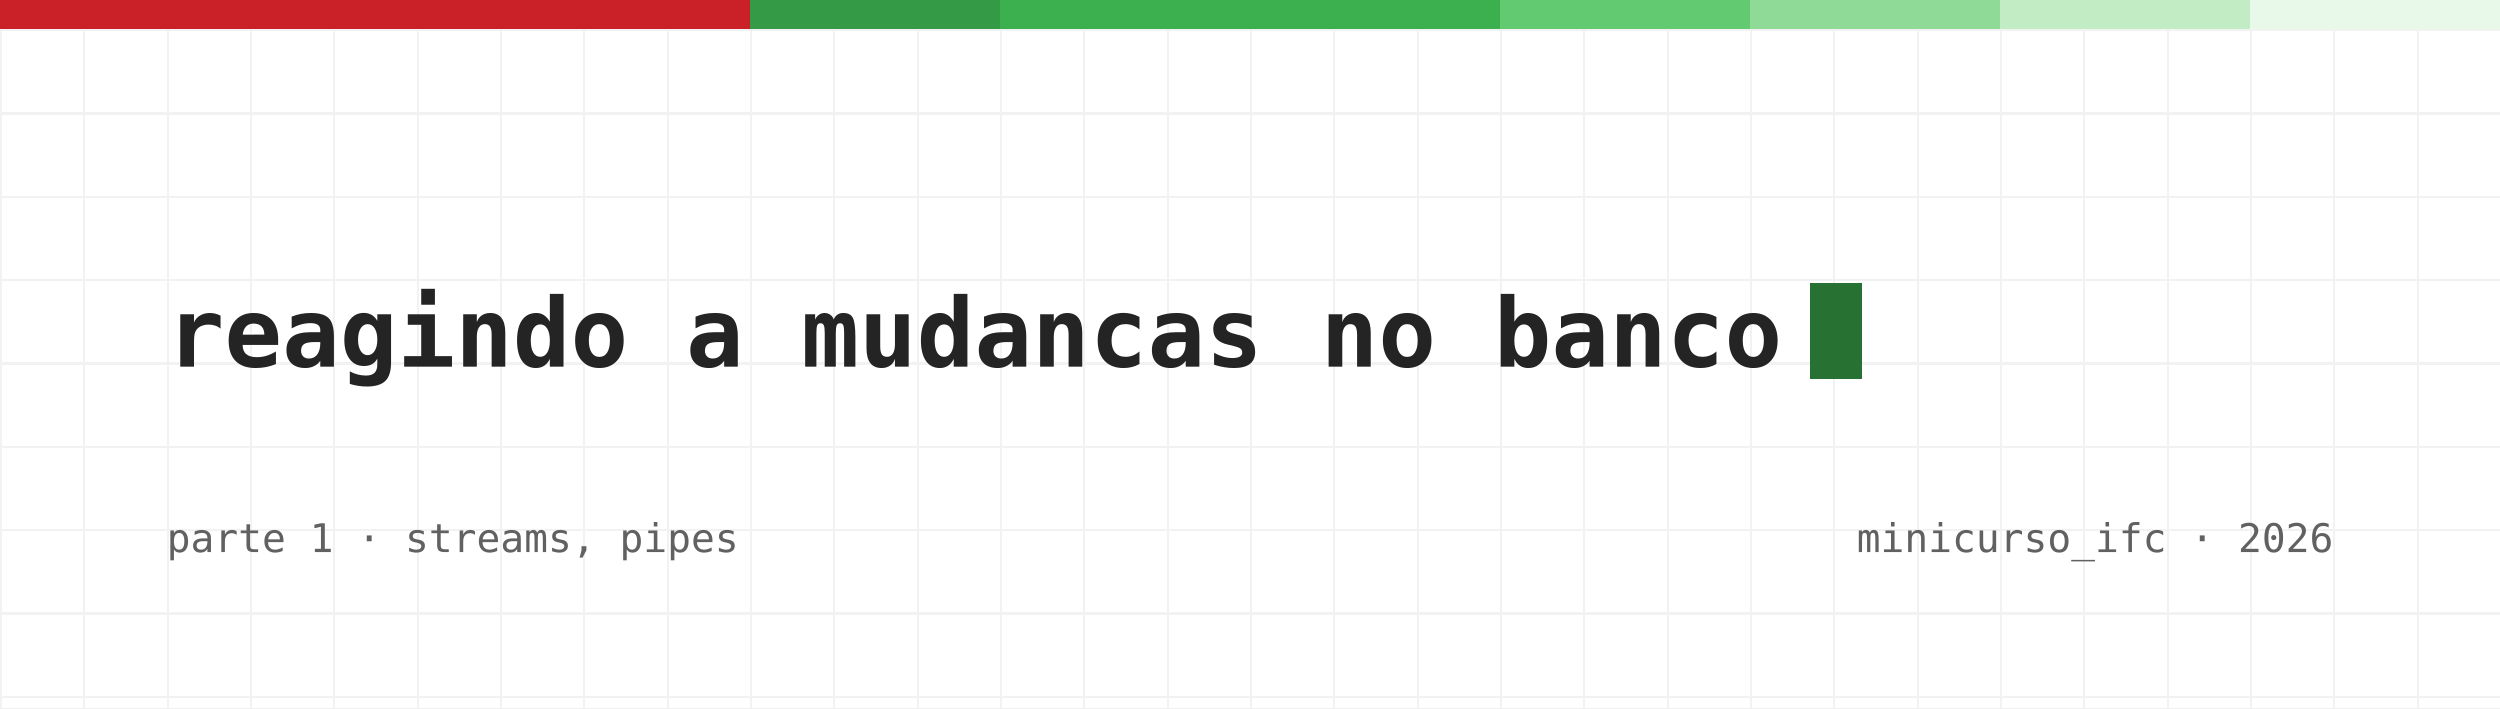
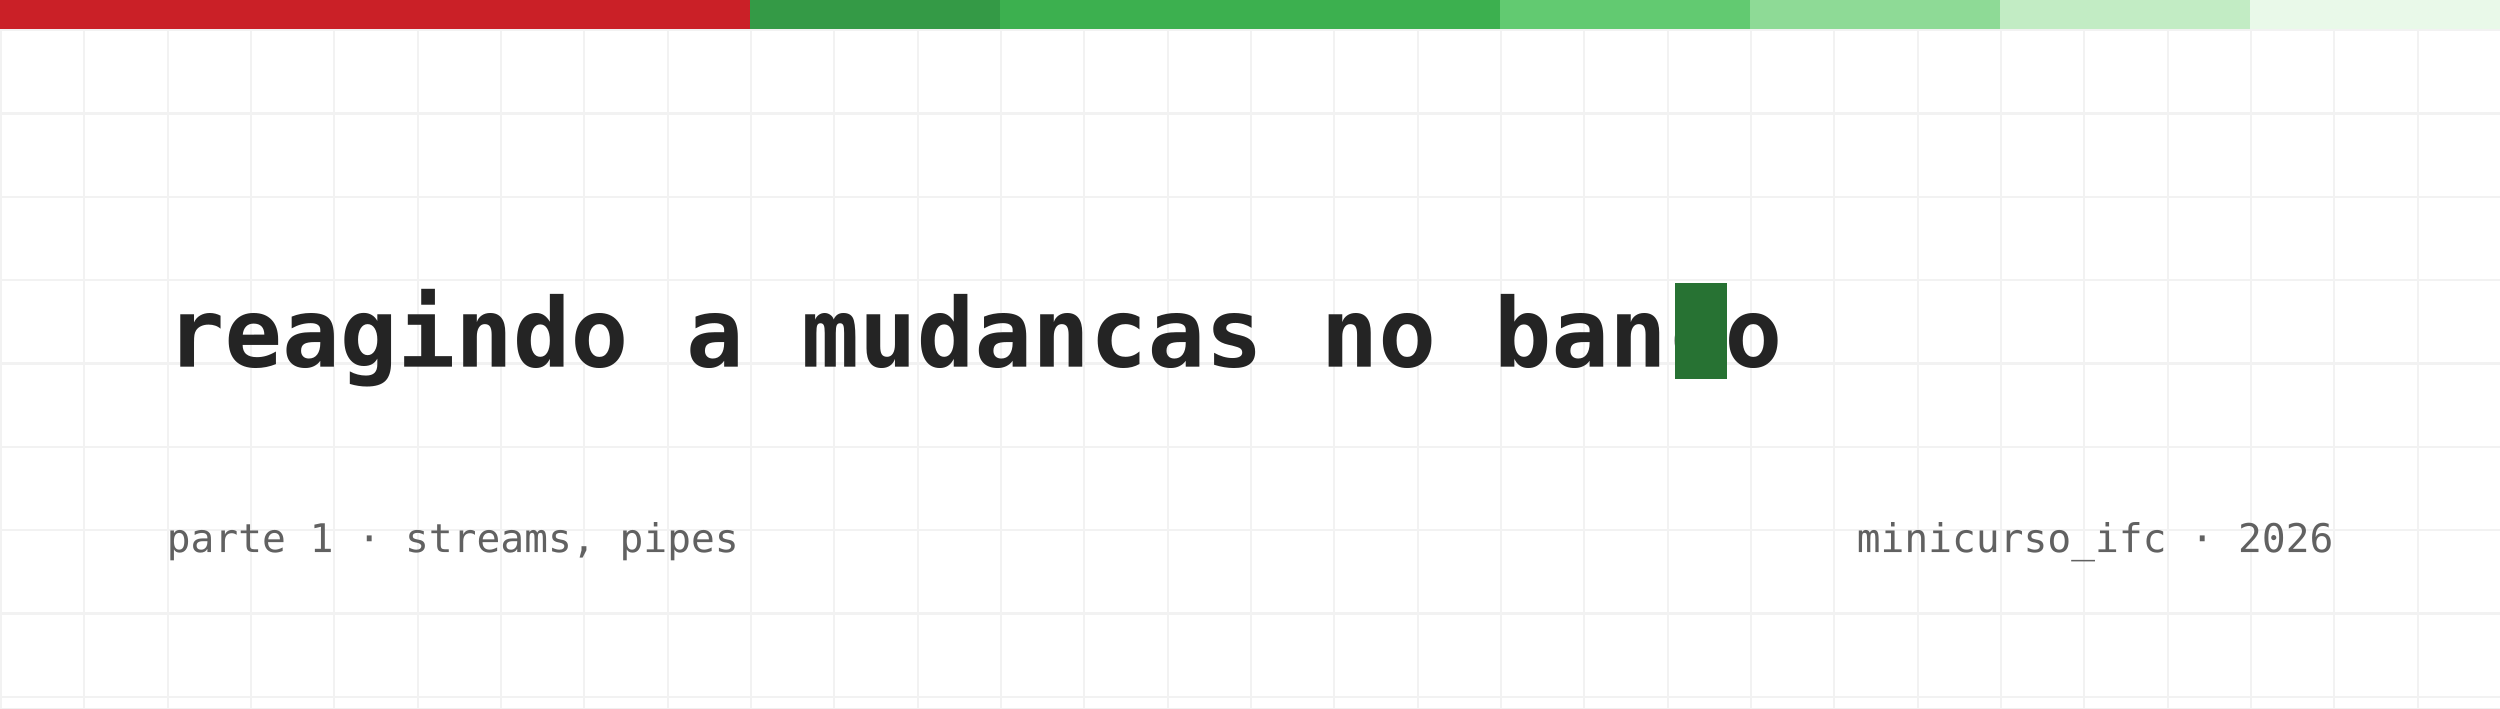
<svg xmlns="http://www.w3.org/2000/svg" width="1200" height="340" viewBox="0 0 1200 340" shape-rendering="crispEdges">
  <rect width="1200" height="340" fill="#ffffff" />
  <rect x="0" y="14" width="1" height="326" fill="#f2f2f2" />
  <rect x="40" y="14" width="1" height="326" fill="#f2f2f2" />
  <rect x="80" y="14" width="1" height="326" fill="#f2f2f2" />
  <rect x="120" y="14" width="1" height="326" fill="#f2f2f2" />
  <rect x="160" y="14" width="1" height="326" fill="#f2f2f2" />
  <rect x="200" y="14" width="1" height="326" fill="#f2f2f2" />
  <rect x="240" y="14" width="1" height="326" fill="#f2f2f2" />
  <rect x="280" y="14" width="1" height="326" fill="#f2f2f2" />
  <rect x="320" y="14" width="1" height="326" fill="#f2f2f2" />
  <rect x="360" y="14" width="1" height="326" fill="#f2f2f2" />
  <rect x="400" y="14" width="1" height="326" fill="#f2f2f2" />
  <rect x="440" y="14" width="1" height="326" fill="#f2f2f2" />
  <rect x="480" y="14" width="1" height="326" fill="#f2f2f2" />
  <rect x="520" y="14" width="1" height="326" fill="#f2f2f2" />
  <rect x="560" y="14" width="1" height="326" fill="#f2f2f2" />
  <rect x="600" y="14" width="1" height="326" fill="#f2f2f2" />
  <rect x="640" y="14" width="1" height="326" fill="#f2f2f2" />
  <rect x="680" y="14" width="1" height="326" fill="#f2f2f2" />
  <rect x="720" y="14" width="1" height="326" fill="#f2f2f2" />
  <rect x="760" y="14" width="1" height="326" fill="#f2f2f2" />
  <rect x="800" y="14" width="1" height="326" fill="#f2f2f2" />
  <rect x="840" y="14" width="1" height="326" fill="#f2f2f2" />
  <rect x="880" y="14" width="1" height="326" fill="#f2f2f2" />
  <rect x="920" y="14" width="1" height="326" fill="#f2f2f2" />
  <rect x="960" y="14" width="1" height="326" fill="#f2f2f2" />
  <rect x="1000" y="14" width="1" height="326" fill="#f2f2f2" />
  <rect x="1040" y="14" width="1" height="326" fill="#f2f2f2" />
  <rect x="1080" y="14" width="1" height="326" fill="#f2f2f2" />
  <rect x="1120" y="14" width="1" height="326" fill="#f2f2f2" />
  <rect x="1160" y="14" width="1" height="326" fill="#f2f2f2" />
  <rect x="0" y="14" width="1200" height="1" fill="#f2f2f2" />
  <rect x="0" y="54" width="1200" height="1" fill="#f2f2f2" />
  <rect x="0" y="94" width="1200" height="1" fill="#f2f2f2" />
  <rect x="0" y="134" width="1200" height="1" fill="#f2f2f2" />
  <rect x="0" y="174" width="1200" height="1" fill="#f2f2f2" />
  <rect x="0" y="214" width="1200" height="1" fill="#f2f2f2" />
  <rect x="0" y="254" width="1200" height="1" fill="#f2f2f2" />
  <rect x="0" y="294" width="1200" height="1" fill="#f2f2f2" />
  <rect x="0" y="334" width="1200" height="1" fill="#f2f2f2" />
  <rect x="0" y="0" width="24" height="14" fill="#ca2027" />
  <rect x="24" y="0" width="24" height="14" fill="#ca2027" />
  <rect x="48" y="0" width="24" height="14" fill="#ca2027" />
  <rect x="72" y="0" width="24" height="14" fill="#ca2027" />
  <rect x="96" y="0" width="24" height="14" fill="#ca2027" />
  <rect x="120" y="0" width="24" height="14" fill="#ca2027" />
  <rect x="144" y="0" width="24" height="14" fill="#ca2027" />
  <rect x="168" y="0" width="24" height="14" fill="#ca2027" />
  <rect x="192" y="0" width="24" height="14" fill="#ca2027" />
  <rect x="216" y="0" width="24" height="14" fill="#ca2027" />
  <rect x="240" y="0" width="24" height="14" fill="#ca2027" />
  <rect x="264" y="0" width="24" height="14" fill="#ca2027" />
  <rect x="288" y="0" width="24" height="14" fill="#ca2027" />
  <rect x="312" y="0" width="24" height="14" fill="#ca2027" />
  <rect x="336" y="0" width="24" height="14" fill="#ca2027" />
  <rect x="360" y="0" width="24" height="14" fill="#349a46" />
  <rect x="384" y="0" width="24" height="14" fill="#349a46" />
  <rect x="408" y="0" width="24" height="14" fill="#349a46" />
  <rect x="432" y="0" width="24" height="14" fill="#349a46" />
  <rect x="456" y="0" width="24" height="14" fill="#349a46" />
  <rect x="480" y="0" width="24" height="14" fill="#3cb04f" />
  <rect x="504" y="0" width="24" height="14" fill="#3cb04f" />
  <rect x="528" y="0" width="24" height="14" fill="#3cb04f" />
  <rect x="552" y="0" width="24" height="14" fill="#3cb04f" />
  <rect x="576" y="0" width="24" height="14" fill="#3cb04f" />
  <rect x="600" y="0" width="24" height="14" fill="#3cb04f" />
  <rect x="624" y="0" width="24" height="14" fill="#3cb04f" />
  <rect x="648" y="0" width="24" height="14" fill="#3cb04f" />
  <rect x="672" y="0" width="24" height="14" fill="#3cb04f" />
  <rect x="696" y="0" width="24" height="14" fill="#3cb04f" />
  <rect x="720" y="0" width="24" height="14" fill="#62ca71" />
  <rect x="744" y="0" width="24" height="14" fill="#62ca71" />
  <rect x="768" y="0" width="24" height="14" fill="#62ca71" />
  <rect x="792" y="0" width="24" height="14" fill="#62ca71" />
  <rect x="816" y="0" width="24" height="14" fill="#62ca71" />
  <rect x="840" y="0" width="24" height="14" fill="#8eda96" />
  <rect x="864" y="0" width="24" height="14" fill="#8eda96" />
  <rect x="888" y="0" width="24" height="14" fill="#8eda96" />
  <rect x="912" y="0" width="24" height="14" fill="#8eda96" />
  <rect x="936" y="0" width="24" height="14" fill="#8eda96" />
  <rect x="960" y="0" width="24" height="14" fill="#c2ecc4" />
  <rect x="984" y="0" width="24" height="14" fill="#c2ecc4" />
  <rect x="1008" y="0" width="24" height="14" fill="#c2ecc4" />
  <rect x="1032" y="0" width="24" height="14" fill="#c2ecc4" />
  <rect x="1056" y="0" width="24" height="14" fill="#c2ecc4" />
  <rect x="1080" y="0" width="24" height="14" fill="#e9f9e9" />
  <rect x="1104" y="0" width="24" height="14" fill="#e9f9e9" />
  <rect x="1128" y="0" width="24" height="14" fill="#e9f9e9" />
  <rect x="1152" y="0" width="24" height="14" fill="#e9f9e9" />
  <rect x="1176" y="0" width="24" height="14" fill="#e9f9e9" />
  <text x="80" y="176" font-family="Cascadia Mono,JetBrains Mono,Consolas,ui-monospace,monospace" font-size="46" font-weight="700" fill="#242424">reagindo a mudancas no banco</text>
-   <rect x="869" y="136" width="25" height="46" fill="#277233" />
+   <rect x="804" y="136" width="25" height="46" fill="#277233" />
  <text x="80" y="265" font-family="Cascadia Mono,JetBrains Mono,Consolas,ui-monospace,monospace" font-size="19" fill="#616161">parte 1 · streams, pipes</text>
  <text x="1120" y="265" font-family="Cascadia Mono,JetBrains Mono,Consolas,ui-monospace,monospace" font-size="19" fill="#616161" text-anchor="end">minicurso_ifc · 2026</text>
</svg>
